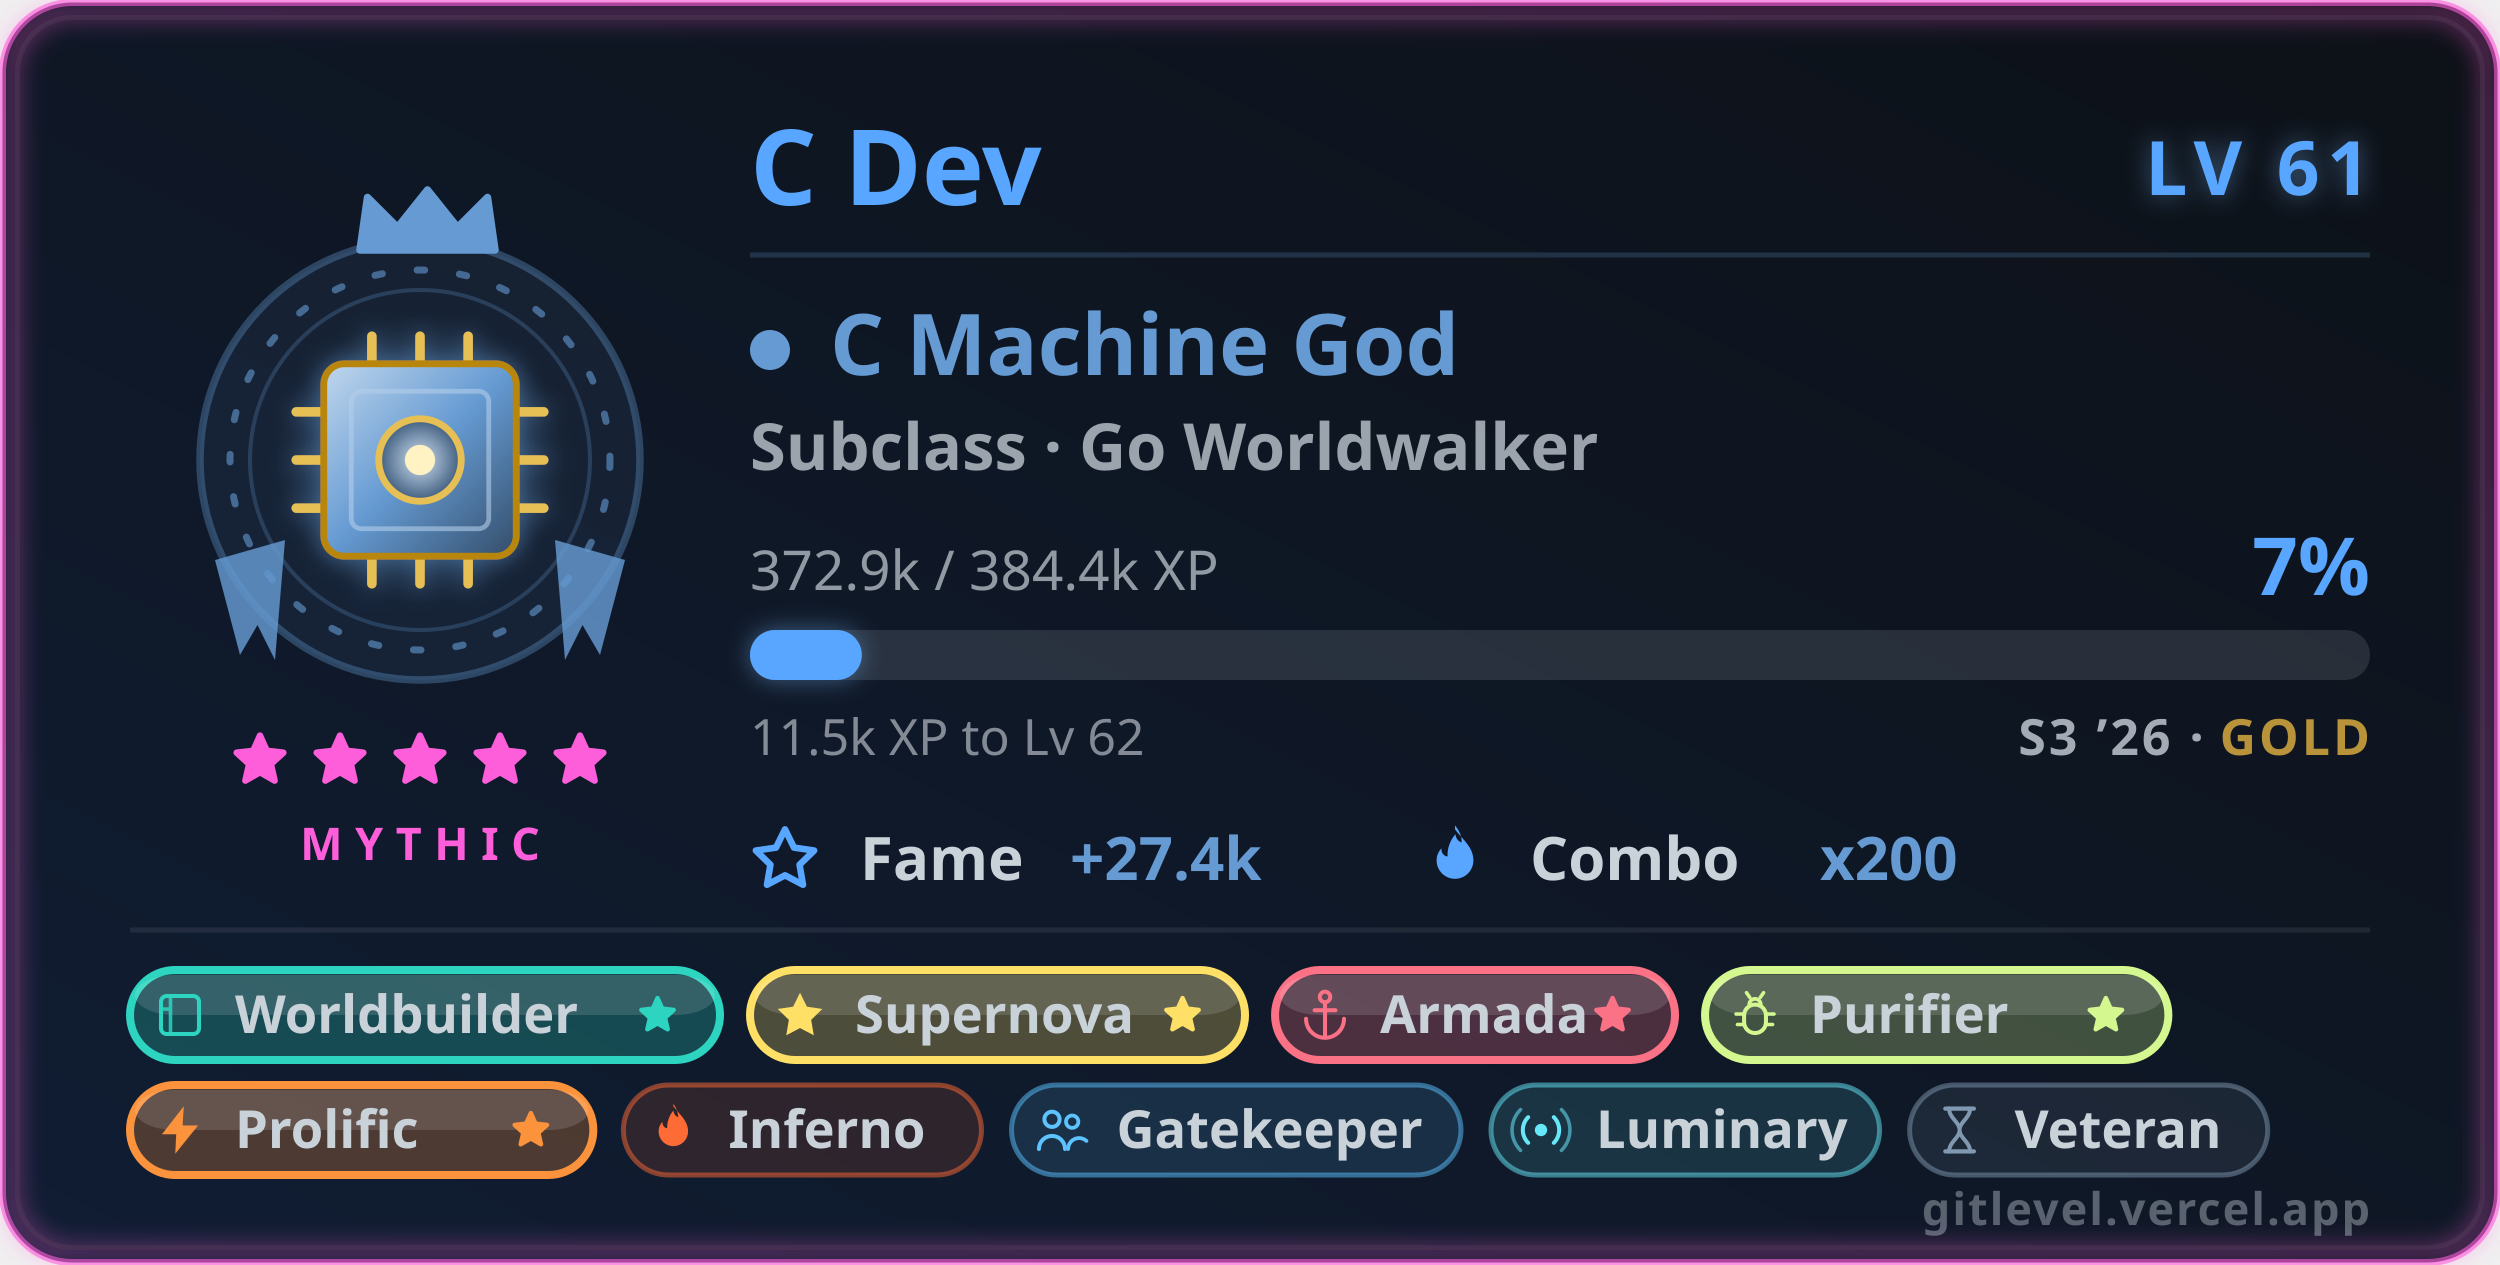
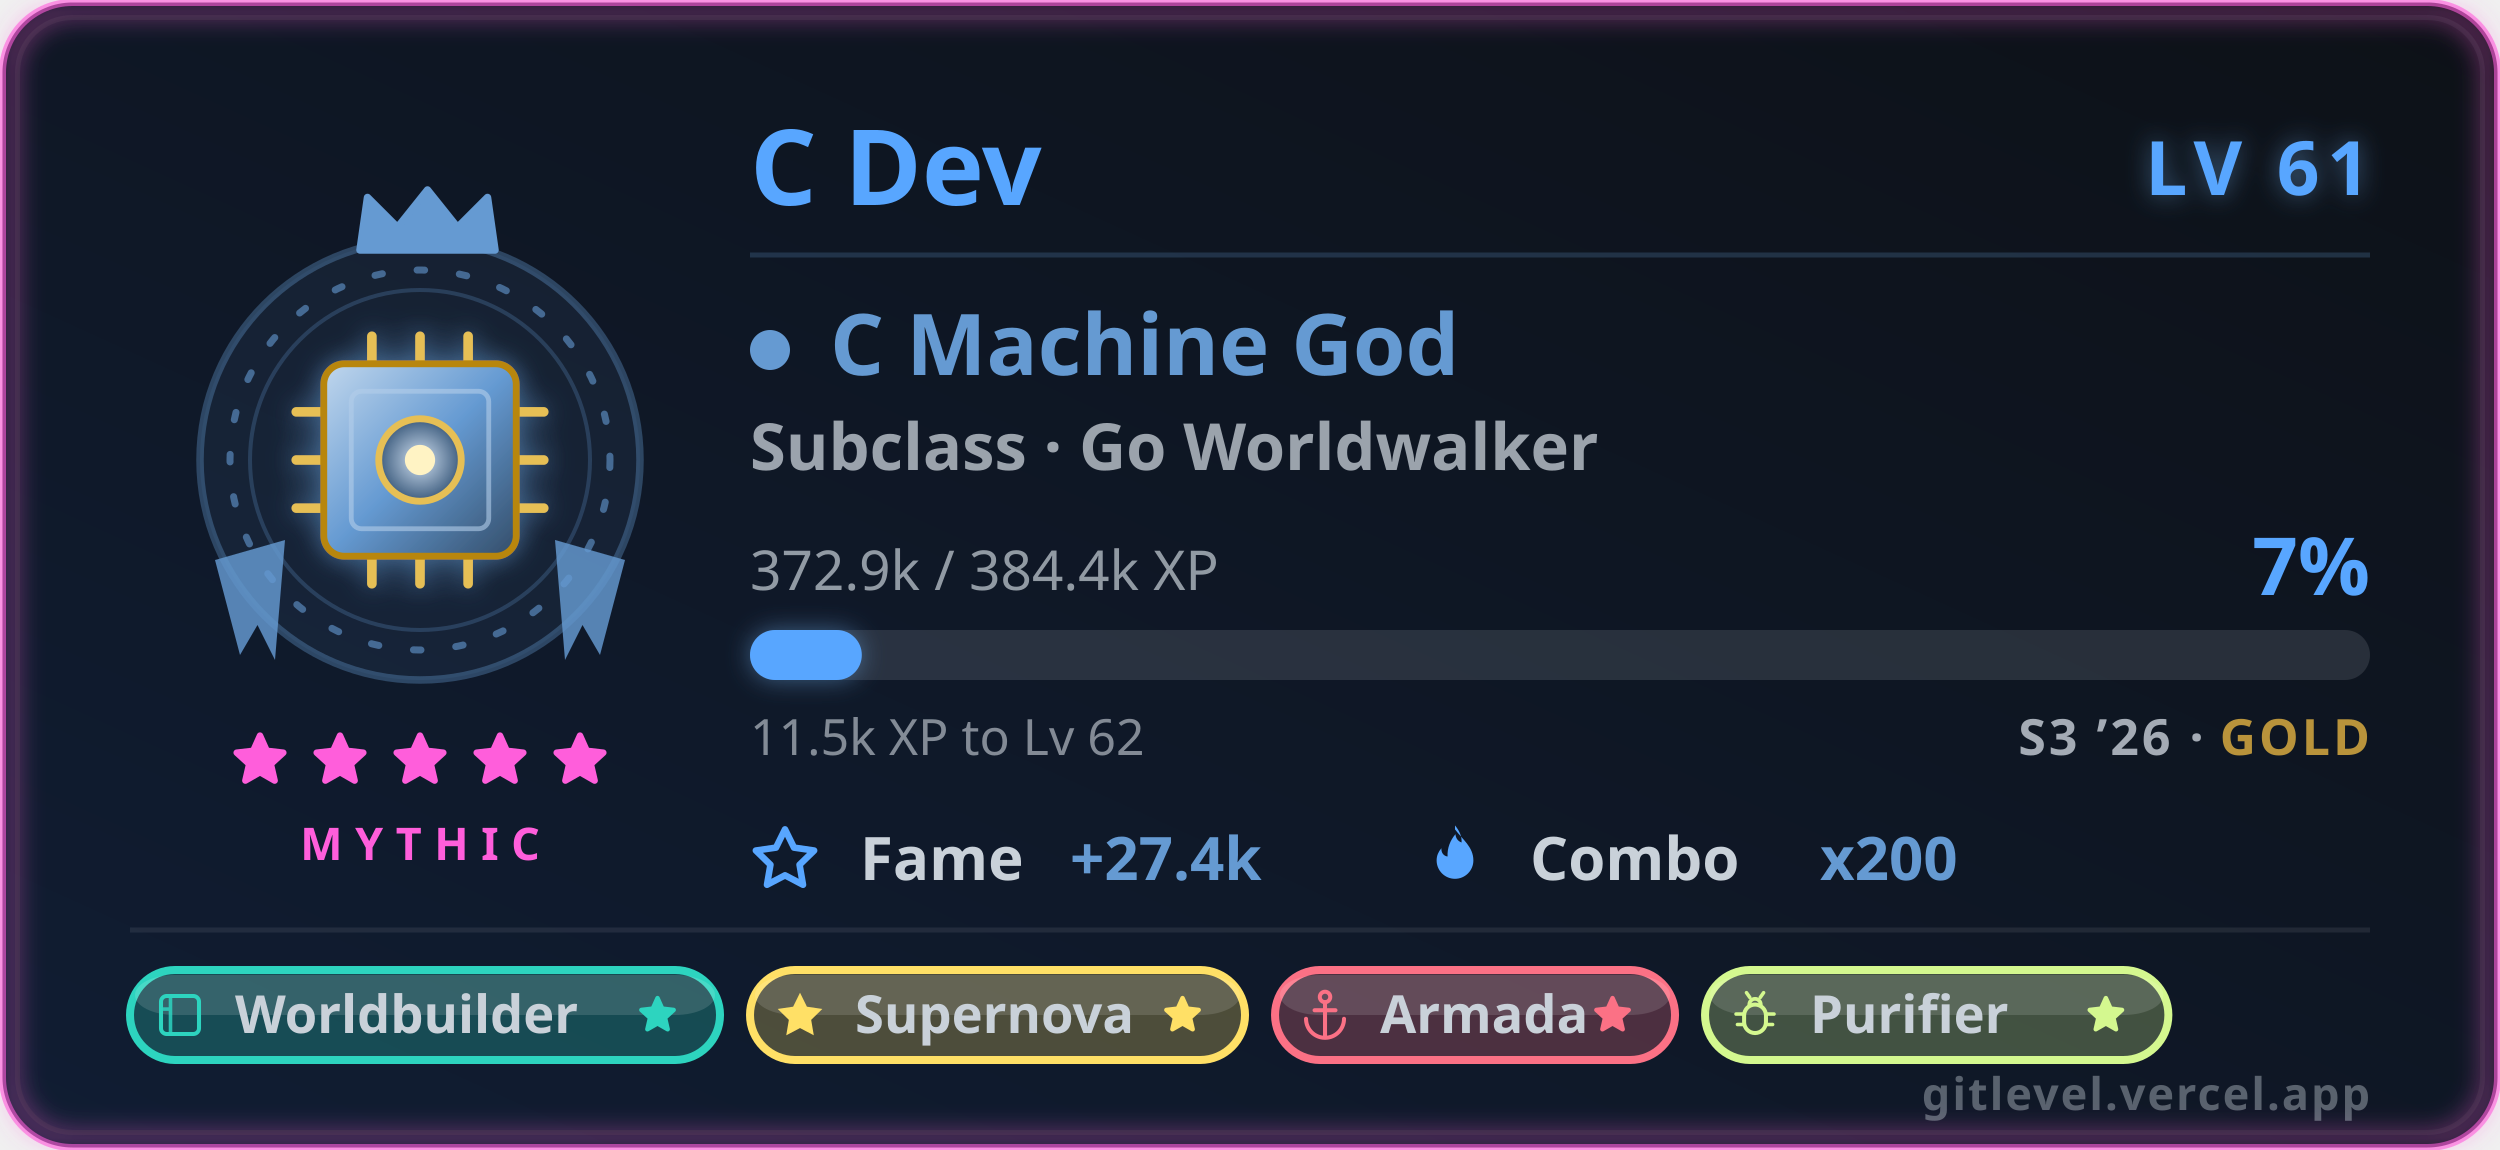
- <svg xmlns="http://www.w3.org/2000/svg" width="500" height="253" viewBox="0 0 500 253" role="img" aria-labelledby="card-title-a11y card-desc-a11y">
+ <svg xmlns="http://www.w3.org/2000/svg" width="500" height="230" viewBox="0 0 500 230" role="img" aria-labelledby="card-title-a11y card-desc-a11y">
  <style>
text { font-family: 'Segoe UI', Ubuntu, 'Helvetica Neue', sans-serif; }
.title { font-size: 18px; font-weight: 600; fill: #58a6ff; }
.title-icon { fill: #58a6ff; }
.icon { fill: #58a6ff; }


.gl-name { font-size: 21px; font-weight: 700; fill: #58a6ff; }
.gl-lvl { font-size: 15px; font-weight: 800; letter-spacing: 1.5px; fill: #58a6ff; }
.gl-class { font-size: 17px; font-weight: 700; fill: #659ad2; }
.gl-sub { font-size: 13px; font-weight: 600; fill: #c9d1d9; opacity: 0.75; }
.gl-meta { font-size: 11px; fill: #c9d1d9; opacity: 0.7; }
.gl-pct { font-size: 16px; font-weight: 800; fill: #58a6ff; }
.gl-chip-label { font-size: 12px; font-weight: 600; fill: #c9d1d9; }
.gl-chip-value { font-size: 12px; font-weight: 800; fill: #659ad2; }
.gl-hint { font-size: 10px; fill: #c9d1d9; opacity: 0.62; }
.gl-badge-label { font-size: 10.5px; font-weight: 600; }
.gl-rarity { font-size: 9px; font-weight: 700; letter-spacing: 2.5px; fill: #ff5edb; }
.gl-brand { font-size: 9px; font-weight: 600; letter-spacing: 0.4px; fill: #c9d1d9; opacity: 0.4; }
.gl-season { font-size: 10px; font-weight: 600; letter-spacing: 0.6px; fill: #c9d1d9; opacity: 0.8; }

</style>
  <defs>
    <linearGradient id="card-bg" x1="0" y1="0" x2="1" y2="1" gradientTransform="rotate(90, 0.5, 0.5)">
      <stop offset="0.0%" stop-color="#0d1117" />
      <stop offset="100.0%" stop-color="#101d33" />
    </linearGradient>
    <filter id="card-glow" x="-50%" y="-50%" width="200%" height="200%">
      <feGaussianBlur in="SourceGraphic" stdDeviation="3" result="blur" />
      <feFlood flood-color="#58a6ff" flood-opacity="0.55" result="tint" />
      <feComposite in="tint" in2="blur" operator="in" result="softGlow" />
      <feMerge>
        <feMergeNode in="softGlow" />
        <feMergeNode in="SourceGraphic" />
      </feMerge>
    </filter>
    <filter id="gl-glow" x="-60%" y="-60%" width="220%" height="220%">
      <feGaussianBlur in="SourceGraphic" stdDeviation="2.4" result="b" />
      <feFlood flood-color="#659ad2" flood-opacity="0.55" result="t" />
      <feComposite in="t" in2="b" operator="in" result="g" />
      <feMerge>
        <feMergeNode in="g" />
        <feMergeNode in="SourceGraphic" />
      </feMerge>
    </filter>
    <filter id="gl-rarity" x="-20%" y="-20%" width="140%" height="140%">
      <feGaussianBlur stdDeviation="2.4" />
    </filter>
  </defs>
-   <rect x="0.5" y="0.5" width="499" height="252" rx="14" fill="url(#card-bg)" stroke="#ff5edb" stroke-width="1.4" stroke-opacity="0.6" />
-   <rect x="3.5" y="3.5" width="493" height="246" rx="11" fill="none" stroke="#30363d" stroke-opacity="0.4" />
-   <rect x="2" y="2" width="496" height="249" rx="13" fill="none" stroke="#ff5edb" stroke-width="3.5" stroke-opacity="0.4" filter="url(#gl-rarity)" />
+   <rect x="0.5" y="0.5" width="499" height="229" rx="14" fill="url(#card-bg)" stroke="#ff5edb" stroke-width="1.4" stroke-opacity="0.6" />
+   <rect x="3.5" y="3.5" width="493" height="223" rx="11" fill="none" stroke="#30363d" stroke-opacity="0.4" />
+   <rect x="2" y="2" width="496" height="226" rx="13" fill="none" stroke="#ff5edb" stroke-width="3.5" stroke-opacity="0.4" filter="url(#gl-rarity)" />
  <g class="fade">
    <g class="">
      <g class="flourish">
        <g transform="translate(84,0)">
          <g transform="translate(0,92)" fill="#659ad2" opacity="0.82">
            <path d="M27 16 L41 20 L36 39 L32.5 33 L29 40 Z" />
          </g>
        </g>
        <g transform="translate(84,0) scale(-1,1)">
          <g transform="translate(0,92)" fill="#659ad2" opacity="0.82">
            <path d="M27 16 L41 20 L36 39 L32.5 33 L29 40 Z" />
          </g>
        </g>
      </g>
      <circle cx="84" cy="92" r="44" fill="#659ad2" fill-opacity="0.08" stroke="#659ad2" stroke-opacity="0.35" stroke-width="1.5" />
      <g class="">
        <circle cx="84" cy="92" r="38" fill="none" stroke="#659ad2" stroke-opacity="0.6" stroke-width="1.4" stroke-dasharray="1.5 7" stroke-linecap="round" />
        <circle cx="84" cy="92" r="34" fill="none" stroke="#659ad2" stroke-opacity="0.25" stroke-width="0.8" />
      </g>
      <g class="" filter="url(#gl-glow)">
        <svg class="" x="51" y="59" width="66" height="66" viewBox="0 0 48 48" aria-hidden="true">
          <defs>
            <radialGradient id="cHalo" cx="0.5" cy="0.5" r="0.5">
              <stop offset="0" stop-color="#659ad2" stop-opacity="0.42" />
              <stop offset="1" stop-color="#659ad2" stop-opacity="0" />
            </radialGradient>
            <linearGradient id="cChip" x1="0" y1="0" x2="1" y2="1">
              <stop offset="0" stop-color="#c1d7ed" />
              <stop offset="0.5" stop-color="#659ad2" />
              <stop offset="1" stop-color="#334d69" />
            </linearGradient>
            <radialGradient id="cCore" cx="0.5" cy="0.5" r="0.5">
              <stop offset="0" stop-color="#d1e1f2" />
              <stop offset="1" stop-color="#3d5c7e" />
            </radialGradient>
          </defs>
          <circle cx="24" cy="24" r="21" fill="url(#cHalo)" />
          <g stroke="#e6bf55" stroke-width="1.4" stroke-linecap="round">
            <path d="M17 10 V6 M24 10 V6 M31 10 V6 M17 38 V42 M24 38 V42 M31 38 V42 M10 17 H6 M10 24 H6 M10 31 H6 M38 17 H42 M38 24 H42 M38 31 H42" />
          </g>
          <rect x="10" y="10" width="28" height="28" rx="3" fill="url(#cChip)" stroke="#b8860b" stroke-width="1" />
          <rect x="14" y="14" width="20" height="20" rx="1.5" fill="none" stroke="#b2cde9" stroke-width="0.7" stroke-opacity="0.6" />
          <circle cx="24" cy="24" r="6" fill="url(#cCore)" stroke="#e6bf55" stroke-width="1" />
          <circle cx="24" cy="24" r="2.2" fill="#fff3c4" />
        </svg>
      </g>
      <g transform="translate(69, 36.5) scale(1.5)">
        <path d="M2 9 L3 2 L7 6 L11 1 L15 6 L19 2 L20 9 Z" fill="#659ad2" stroke="#659ad2" stroke-width="1" stroke-linejoin="round" />
      </g>
    </g>
    <g>
      <g class="" transform="translate(45.5, 145.5) scale(0.5416667)" fill="#ff5edb" stroke="#ff5edb" stroke-width="2.4" stroke-linejoin="round" stroke-linecap="round" opacity="1">
        <path d="M12 3 L14.5 8.6 L20.6 9.3 L16 13.5 L17.4 19.6 L12 16.5 L6.6 19.6 L8 13.5 L3.4 9.3 L9.5 8.6 Z" />
      </g>
      <g class="" transform="translate(61.5, 145.5) scale(0.5416667)" fill="#ff5edb" stroke="#ff5edb" stroke-width="2.4" stroke-linejoin="round" stroke-linecap="round" opacity="1">
        <path d="M12 3 L14.5 8.6 L20.6 9.3 L16 13.5 L17.4 19.6 L12 16.5 L6.6 19.6 L8 13.5 L3.4 9.3 L9.5 8.6 Z" />
      </g>
      <g class="" transform="translate(77.5, 145.5) scale(0.5416667)" fill="#ff5edb" stroke="#ff5edb" stroke-width="2.4" stroke-linejoin="round" stroke-linecap="round" opacity="1">
        <path d="M12 3 L14.5 8.6 L20.6 9.3 L16 13.5 L17.4 19.6 L12 16.5 L6.6 19.6 L8 13.5 L3.4 9.3 L9.5 8.6 Z" />
      </g>
      <g class="" transform="translate(93.5, 145.5) scale(0.5416667)" fill="#ff5edb" stroke="#ff5edb" stroke-width="2.4" stroke-linejoin="round" stroke-linecap="round" opacity="1">
        <path d="M12 3 L14.5 8.6 L20.6 9.3 L16 13.5 L17.4 19.6 L12 16.5 L6.6 19.6 L8 13.5 L3.4 9.3 L9.5 8.6 Z" />
      </g>
      <g class="" transform="translate(109.5, 145.5) scale(0.5416667)" fill="#ff5edb" stroke="#ff5edb" stroke-width="2.4" stroke-linejoin="round" stroke-linecap="round" opacity="1">
        <path d="M12 3 L14.5 8.6 L20.6 9.3 L16 13.5 L17.4 19.6 L12 16.5 L6.6 19.6 L8 13.5 L3.4 9.3 L9.5 8.6 Z" />
      </g>
    </g>
    <text class="gl-rarity" x="84" y="172" text-anchor="middle">MYTHIC</text>
  </g>
  <g class="fade" style="animation-delay:.15s">
    <text class="gl-name" x="150" y="41">C Dev</text>
    <text class="gl-lvl glow-pulse" x="474" y="39" text-anchor="end" filter="url(#gl-glow)">LV 61</text>
    <line x1="150" y1="51" x2="474" y2="51" stroke="#659ad2" stroke-opacity="0.22" stroke-width="1" />
    <circle cx="154" cy="70" r="4" fill="#659ad2" />
    <text class="gl-class" x="166" y="75">C Machine God</text>
    <text class="gl-sub" x="150" y="94">Subclass · Go Worldwalker</text>
    <text class="gl-meta" x="150" y="118">372.9k / 384.4k XP</text>
    <text class="gl-pct " x="474" y="119" text-anchor="end">7%</text>
    <rect x="150" y="126" width="324" height="10" rx="5" fill="#c9d1d9" fill-opacity="0.14" />
    <rect class="xp-fill " x="150" y="126" width="22.364" height="10" rx="5" fill="#58a6ff" filter="url(#gl-glow)" />
    <text class="gl-hint" x="150" y="151">11.5k XP to Lv 62</text>
    <text class="gl-season" x="474" y="151" text-anchor="end">S3 ’26 · <tspan fill="#e3b341" font-weight="800">GOLD</tspan>
    </text>
    <g transform="translate(150, 176)">
      <svg class="icon" x="0" y="-11" width="14" height="14" viewBox="0 0 16 16" aria-hidden="true">
        <path fill-rule="evenodd" d="M8 .25a.75.75 0 0 1 .673.418l1.882 3.815 4.21.612a.75.75 0 0 1 .416 1.279l-3.046 2.97.719 4.192a.75.75 0 0 1-1.088.791L8 12.347l-3.766 1.98a.75.75 0 0 1-1.088-.79l.72-4.194L.818 6.374a.75.75 0 0 1 .416-1.28l4.21-.611L7.327.668A.75.75 0 0 1 8 .25zm0 2.445L6.615 5.5a.75.75 0 0 1-.564.41l-3.097.45 2.24 2.184a.75.75 0 0 1 .216.664l-.528 3.084 2.769-1.456a.75.75 0 0 1 .698 0l2.77 1.456-.53-3.084a.75.75 0 0 1 .216-.664l2.24-2.183-3.096-.45a.75.75 0 0 1-.564-.41L8 2.694v.001z" />
      </svg>
      <text class="gl-chip-label" x="22" y="0">Fame</text>
      <text class="gl-chip-value" x="64" y="0">+27.4k</text>
    </g>
    <g transform="translate(284, 176)">
      <svg class="icon" x="0" y="-11" width="14" height="14" viewBox="0 0 16 16" aria-hidden="true">
        <path fill-rule="evenodd" d="M8 1c1.7 2.3 4.2 4 4.2 7.1a4.2 4.2 0 0 1-8.4 0c0-1.1.4-2 1.1-2.8-.1 1 .5 1.8 1.4 1.9-.1-1.9.6-3.7 1.8-5.1.1 1 .6 1.6 1.4 1.9.1-1.4-.5-2.7-1.5-3.9z" />
      </svg>
      <text class="gl-chip-label" x="22" y="0">Combo</text>
      <text class="gl-chip-value" x="80" y="0">x200</text>
    </g>
  </g>
  <g class="fade" style="animation-delay:.2s">
    <line x1="26" y1="186" x2="474" y2="186" stroke="#c9d1d9" stroke-opacity="0.1" stroke-width="1" />
    <g>
      <rect x="26" y="194" width="118.003" height="18" rx="9" fill="#2dd4bf" fill-opacity="0.26" stroke="#2dd4bf" stroke-opacity="1" stroke-width="1.6" />
      <rect x="27" y="195" width="116.003" height="8" rx="8" fill="#ffffff" fill-opacity="0.13" />
      <g transform="translate(30.3, 197.3) scale(0.475)">
        <rect x="4" y="4" width="16" height="16" rx="2.4" fill="none" stroke="#2dd4bf" stroke-width="1.7" />
        <path d="M8 4v16 M4 9.5h4" fill="none" stroke="#2dd4bf" stroke-width="1.5" opacity="0.85" />
      </g>
      <text class="gl-badge-label" x="47" y="206.6" fill="#c9d1d9" font-weight="800">Worldbuilder</text>
      <g class="" transform="translate(127.0032, 198.5) scale(0.375)" fill="#2dd4bf" stroke="#2dd4bf" stroke-width="2.4" stroke-linejoin="round" stroke-linecap="round" opacity="1">
        <path d="M12 3 L14.5 8.6 L20.6 9.3 L16 13.5 L17.4 19.6 L12 16.5 L6.6 19.6 L8 13.5 L3.4 9.3 L9.5 8.6 Z" />
      </g>
    </g>
    <g>
      <rect x="150.003" y="194" width="99.002" height="18" rx="9" fill="#ffe066" fill-opacity="0.26" stroke="#ffe066" stroke-opacity="1" stroke-width="1.6" />
      <rect x="151.003" y="195" width="97.002" height="8" rx="8" fill="#ffffff" fill-opacity="0.13" />
      <g transform="translate(154.3032, 197.3) scale(0.475)">
        <path d="M12 2.6 14.9 8.5 21.4 9.45 16.7 14.05 17.8 20.55 12 17.5 6.2 20.55 7.3 14.05 2.6 9.45 9.1 8.5Z" fill="#ffe066" />
      </g>
      <text class="gl-badge-label" x="171.003" y="206.6" fill="#c9d1d9" font-weight="800">Supernova</text>
      <g class="" transform="translate(232.0056, 198.5) scale(0.375)" fill="#ffe066" stroke="#ffe066" stroke-width="2.4" stroke-linejoin="round" stroke-linecap="round" opacity="1">
        <path d="M12 3 L14.5 8.6 L20.6 9.3 L16 13.5 L17.4 19.6 L12 16.5 L6.6 19.6 L8 13.5 L3.4 9.3 L9.5 8.6 Z" />
      </g>
    </g>
    <g>
      <rect x="255.006" y="194" width="80.002" height="18" rx="9" fill="#fb7185" fill-opacity="0.26" stroke="#fb7185" stroke-opacity="1" stroke-width="1.6" />
      <rect x="256.006" y="195" width="78.002" height="8" rx="8" fill="#ffffff" fill-opacity="0.13" />
      <g transform="translate(259.3056, 197.3) scale(0.475)">
        <circle cx="12" cy="4.4" r="2.2" fill="none" stroke="#fb7185" stroke-width="1.7" />
        <path d="M12 6.6V21M7.6 10h8.8" fill="none" stroke="#fb7185" stroke-width="1.7" stroke-linejoin="round" stroke-linecap="round" />
        <path d="M4 13.6a8 8 0 0 0 16 0" fill="none" stroke="#fb7185" stroke-width="1.7" stroke-linejoin="round" stroke-linecap="round" />
      </g>
      <text class="gl-badge-label" x="276.006" y="206.6" fill="#c9d1d9" font-weight="800">Armada</text>
      <g class="" transform="translate(318.0072, 198.5) scale(0.375)" fill="#fb7185" stroke="#fb7185" stroke-width="2.4" stroke-linejoin="round" stroke-linecap="round" opacity="1">
        <path d="M12 3 L14.5 8.6 L20.6 9.3 L16 13.5 L17.4 19.6 L12 16.5 L6.6 19.6 L8 13.5 L3.4 9.3 L9.5 8.6 Z" />
      </g>
    </g>
    <g>
      <rect x="341.007" y="194" width="92.669" height="18" rx="9" fill="#d4f88f" fill-opacity="0.26" stroke="#d4f88f" stroke-opacity="1" stroke-width="1.6" />
      <rect x="342.007" y="195" width="90.669" height="8" rx="8" fill="#ffffff" fill-opacity="0.13" />
      <g transform="translate(345.3072, 197.3) scale(0.475)">
        <rect x="7.4" y="7.6" width="9.2" height="12" rx="4.6" fill="none" stroke="#d4f88f" stroke-width="1.7" />
        <path d="M9.6 7.6a2.4 2.4 0 0 1 4.8 0" fill="none" stroke="#d4f88f" stroke-width="1.6" stroke-linejoin="round" stroke-linecap="round" />
        <path d="M7.4 11.6H4M16.6 11.6H20M7.4 16H4.6M16.6 16H19.4M9.8 4.6 8.4 2.6M14.2 4.6 15.6 2.6" fill="none" stroke="#d4f88f" stroke-width="1.5" stroke-linejoin="round" stroke-linecap="round" />
      </g>
      <text class="gl-badge-label" x="362.007" y="206.6" fill="#c9d1d9" font-weight="800">Purifier</text>
      <g class="" transform="translate(416.676, 198.5) scale(0.375)" fill="#d4f88f" stroke="#d4f88f" stroke-width="2.4" stroke-linejoin="round" stroke-linecap="round" opacity="1">
        <path d="M12 3 L14.5 8.6 L20.6 9.3 L16 13.5 L17.4 19.6 L12 16.5 L6.6 19.6 L8 13.5 L3.4 9.3 L9.5 8.6 Z" />
      </g>
    </g>
-     <g>
-       <rect x="26" y="217" width="92.669" height="18" rx="9" fill="#fb923c" fill-opacity="0.26" stroke="#fb923c" stroke-opacity="1" stroke-width="1.6" />
-       <rect x="27" y="218" width="90.669" height="8" rx="8" fill="#ffffff" fill-opacity="0.13" />
-       <g transform="translate(30.3, 220.3) scale(0.475)">
-         <path d="M13.6 2 4.4 13.8h6L10 22l9.6-11.9h-6.5Z" fill="#fb923c" />
-       </g>
-       <text class="gl-badge-label" x="47" y="229.6" fill="#c9d1d9" font-weight="800">Prolific</text>
-       <g class="" transform="translate(101.6688, 221.5) scale(0.375)" fill="#fb923c" stroke="#fb923c" stroke-width="2.4" stroke-linejoin="round" stroke-linecap="round" opacity="1">
-         <path d="M12 3 L14.5 8.6 L20.6 9.3 L16 13.5 L17.4 19.6 L12 16.5 L6.6 19.6 L8 13.5 L3.4 9.3 L9.5 8.6 Z" />
-       </g>
-     </g>
-     <g>
-       <rect x="124.669" y="217" width="71.63" height="18" rx="9" fill="#ff6b35" fill-opacity="0.13" stroke="#ff6b35" stroke-opacity="0.5" stroke-width="1" />
-       <g transform="translate(128.9688, 220.3) scale(0.475)">
-         <path d="M12 2c2.5 3.4 6.2 6 6.2 10.6a6.2 6.2 0 0 1-12.4 0c0-1.6.6-3 1.6-4.1-.1 1.5.8 2.6 2 2.8-.1-2.8.9-5.4 2.6-7.5.2 1.5.9 2.4 2.1 2.8-.2-2-.8-4-2.1-5.6Z" fill="#ff6b35" />
-       </g>
-       <text class="gl-badge-label" x="145.669" y="229.6" fill="#c9d1d9">Inferno</text>
-     </g>
-     <g>
-       <rect x="202.299" y="217" width="89.9" height="18" rx="9" fill="#5cc3ff" fill-opacity="0.13" stroke="#5cc3ff" stroke-opacity="0.5" stroke-width="1" />
-       <g transform="translate(206.5988, 220.3) scale(0.475)">
-         <circle cx="8" cy="7.5" r="3.2" fill="none" stroke="#5cc3ff" stroke-width="1.7" />
-         <path d="M2.5 20a5.5 5.5 0 0 1 11 0" fill="none" stroke="#5cc3ff" stroke-width="1.7" stroke-linecap="round" />
-         <circle cx="16.5" cy="8.5" r="2.6" fill="none" stroke="#5cc3ff" stroke-width="1.6" />
-         <path d="M14.8 20a4.6 4.6 0 0 1 7.7-3.4" fill="none" stroke="#5cc3ff" stroke-width="1.6" stroke-linecap="round" />
-       </g>
-       <text class="gl-badge-label" x="223.299" y="229.6" fill="#c9d1d9">Gatekeeper</text>
-     </g>
-     <g>
-       <rect x="298.199" y="217" width="77.72" height="18" rx="9" fill="#67e8f9" fill-opacity="0.13" stroke="#67e8f9" stroke-opacity="0.5" stroke-width="1" />
-       <g transform="translate(302.4988, 220.3) scale(0.475)">
-         <circle cx="12" cy="12" r="2.6" fill="#67e8f9" />
-         <path d="M6.6 6.6a7.6 7.6 0 0 0 0 10.8M17.4 6.6a7.6 7.6 0 0 1 0 10.8" fill="none" stroke="#67e8f9" stroke-width="1.7" stroke-linejoin="round" stroke-linecap="round" />
-         <path d="M3.4 3.4a12.1 12.1 0 0 0 0 17.2M20.6 3.4a12.1 12.1 0 0 1 0 17.2" fill="none" stroke="#67e8f9" stroke-width="1.5" stroke-linejoin="round" stroke-linecap="round" opacity="0.55" />
-       </g>
-       <text class="gl-badge-label" x="319.199" y="229.6" fill="#c9d1d9">Luminary</text>
-     </g>
-     <g>
-       <rect x="381.919" y="217" width="71.63" height="18" rx="9" fill="#8098b0" fill-opacity="0.13" stroke="#8098b0" stroke-opacity="0.5" stroke-width="1" />
-       <g transform="translate(386.2188, 220.3) scale(0.475)">
-         <path d="M6 3h12M6 21h12" fill="none" stroke="#8098b0" stroke-width="1.8" stroke-linejoin="round" stroke-linecap="round" />
-         <path d="M7.6 3c0 4 4.4 5.6 4.4 9s-4.4 5-4.4 9M16.4 3c0 4-4.4 5.6-4.4 9s4.4 5 4.4 9" fill="none" stroke="#8098b0" stroke-width="1.7" stroke-linejoin="round" stroke-linecap="round" />
-       </g>
-       <text class="gl-badge-label" x="402.919" y="229.6" fill="#c9d1d9">Veteran</text>
-     </g>
  </g>
-   <text class="gl-brand" x="474" y="245" text-anchor="end">gitlevel.vercel.app</text>
+   <text class="gl-brand" x="474" y="222" text-anchor="end">gitlevel.vercel.app</text>
</svg>
